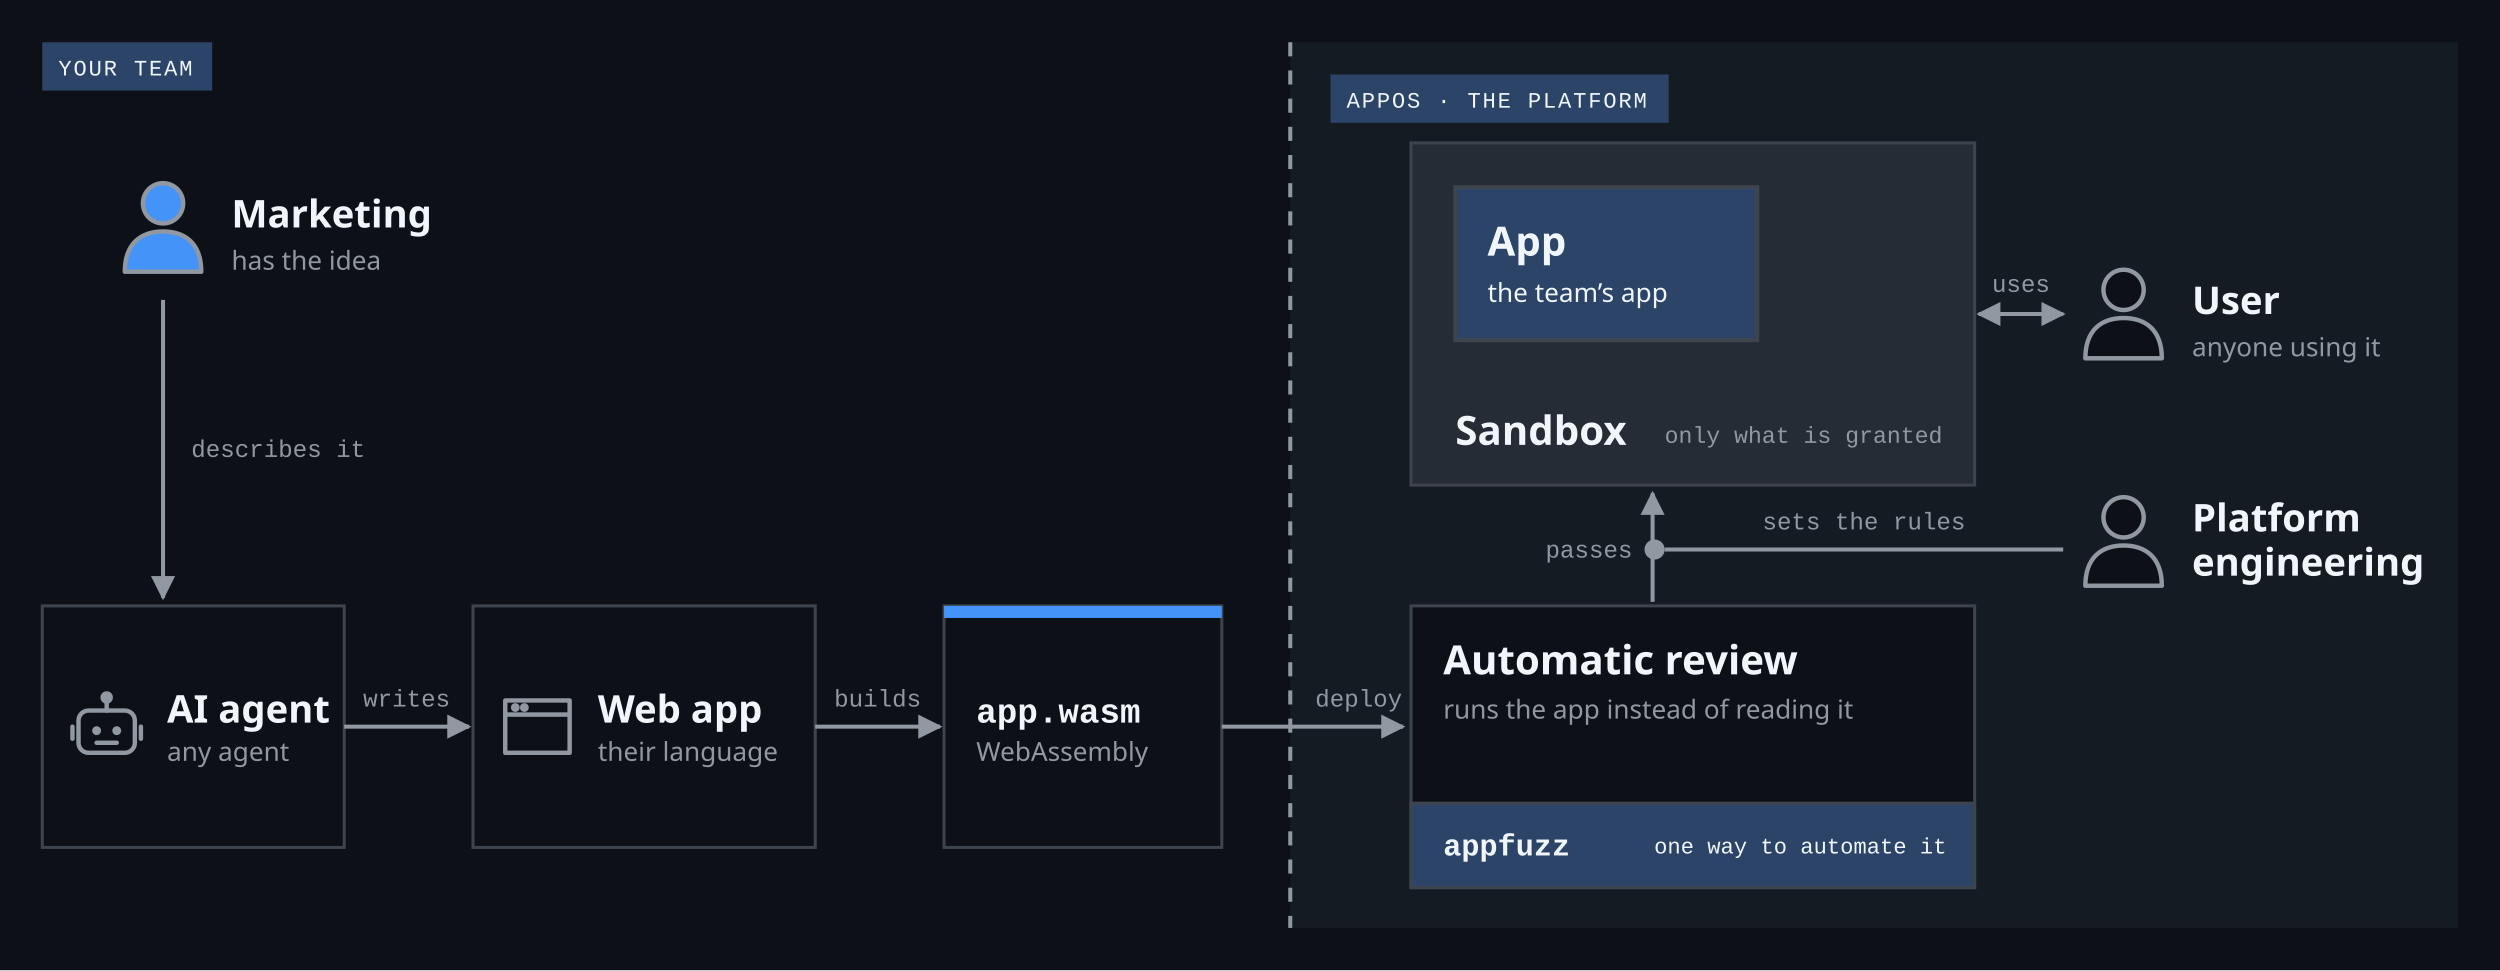
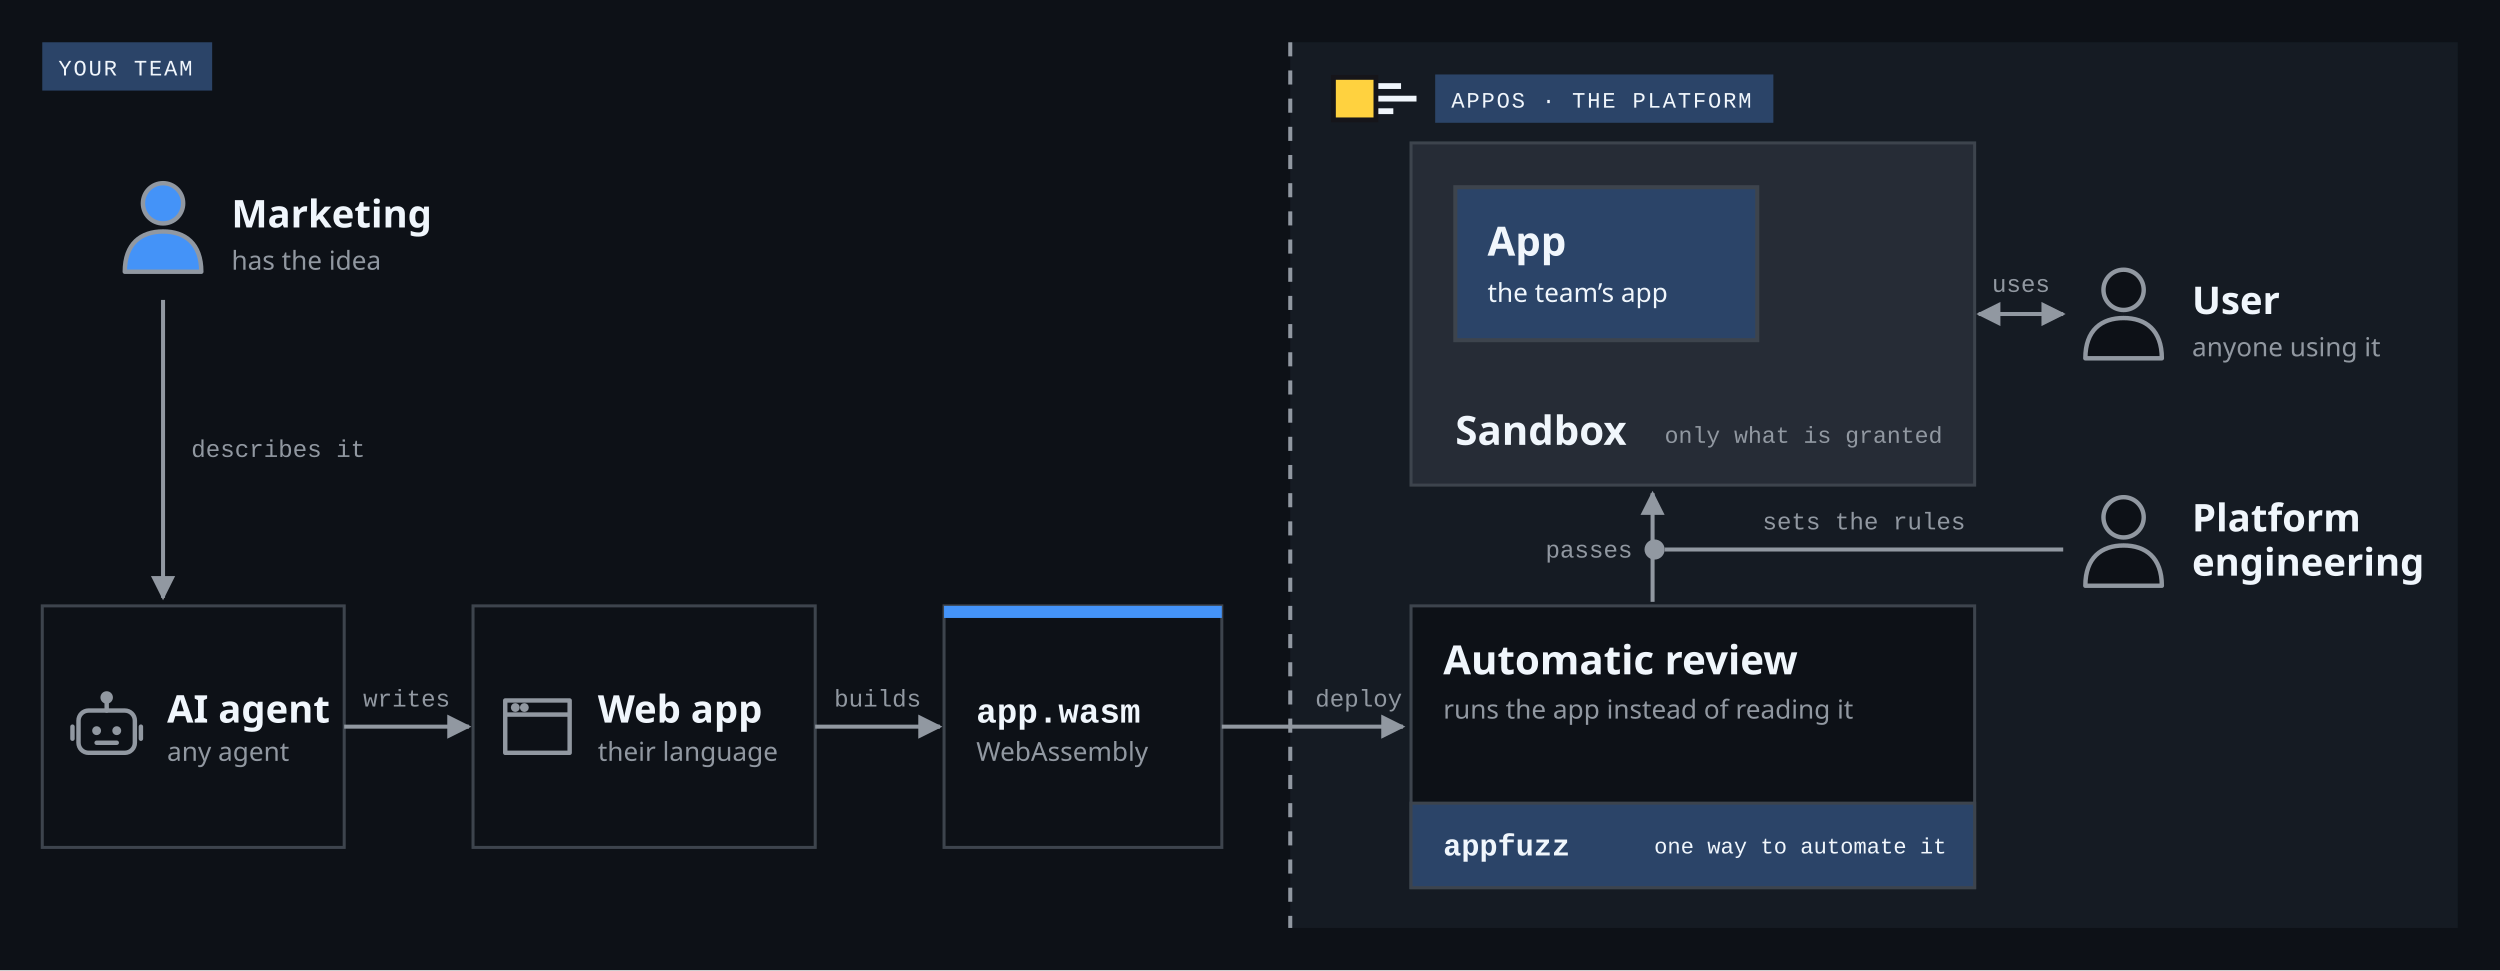
- <svg xmlns="http://www.w3.org/2000/svg" viewBox="-21 -21 1242 482" width="1242" height="482" role="img" aria-label="How marketing ships with AppOS. Marketing describes an idea to its AI agent, which writes a web app. The app is built to WebAssembly and deployed to AppOS. An automatic review, for example with appfuzz, checks it; once it passes, it runs in a sandbox that users reach. Platform engineering sets the rules for that step.">
+ <svg xmlns="http://www.w3.org/2000/svg" xmlns:xlink="http://www.w3.org/1999/xlink" viewBox="-21 -21 1242 482" width="1242" height="482" role="img" aria-label="How marketing ships with AppOS. Marketing describes an idea to its AI agent, which writes a web app. The app is built to WebAssembly and deployed to AppOS. An automatic review, for example with appfuzz, checks it; once it passes, it runs in a sandbox that users reach. Platform engineering sets the rules for that step.">
  <rect x="-21" y="-21" width="1242" height="482" fill="#0d1117" />
+   <symbol id="appos-logo" viewBox="2.5 11.5 45 25">
+     <path d="M26 17.5h13M26 24h21M26 30.5h9" stroke="#f0f6fc" stroke-width="3" />
+     <rect x="4" y="13" width="22" height="22" fill="#ffd23f" stroke="#15151a" stroke-width="2.5" />
+   </symbol>
  <defs>
    <marker id="tf-w" viewBox="0 0 10 10" refX="9" refY="5" markerWidth="6" markerHeight="6" orient="auto-start-reverse">
      <path d="M0,0 L10,5 L0,10 Z" fill="#9198a1" />
    </marker>
  </defs>
  <rect x="620" y="0" width="580" height="440" fill="#151b23" stroke="none" stroke-width="0" />
  <line x1="620" y1="0" x2="620" y2="440" stroke="#9198a1" stroke-width="2" stroke-dasharray="7 7" />
  <rect x="0" y="0" width="84.4" height="24" fill="#2b4468" stroke="none" stroke-width="0" />
  <text x="8" y="16.5" font-family="ui-monospace, SFMono-Regular, 'SF Mono', Menlo, Consolas, 'Liberation Mono', monospace" font-size="11" font-weight="400" fill="#f0f6fc" text-anchor="start" letter-spacing=".9">YOUR TEAM</text>
-   <rect x="640" y="16" width="168.0" height="24" fill="#2b4468" stroke="none" stroke-width="0" />
-   <text x="648" y="32.5" font-family="ui-monospace, SFMono-Regular, 'SF Mono', Menlo, Consolas, 'Liberation Mono', monospace" font-size="11" font-weight="400" fill="#f0f6fc" text-anchor="start" letter-spacing=".9">APPOS · THE PLATFORM</text>
+   <use xlink:href="#appos-logo" x="640" y="16" width="43.2" height="24" />
+   <rect x="692" y="16" width="168.0" height="24" fill="#2b4468" stroke="none" stroke-width="0" />
+   <text x="700" y="32.5" font-family="ui-monospace, SFMono-Regular, 'SF Mono', Menlo, Consolas, 'Liberation Mono', monospace" font-size="11" font-weight="400" fill="#f0f6fc" text-anchor="start" letter-spacing=".9">APPOS · THE PLATFORM</text>
  <g fill="#4493f8" stroke="#9198a1" stroke-width="2.2" stroke-linejoin="round">
    <circle cx="60" cy="80" r="10" />
    <path d="M41,114 C41,100 49,94 60,94 C71,94 79,100 79,114 Z" />
  </g>
  <text x="94" y="92" font-family="-apple-system, BlinkMacSystemFont, 'Segoe UI', 'Noto Sans', Helvetica, Arial, sans-serif" font-size="19" font-weight="700" fill="#f0f6fc" text-anchor="start">Marketing</text>
  <text x="94" y="113" font-family="-apple-system, BlinkMacSystemFont, 'Segoe UI', 'Noto Sans', Helvetica, Arial, sans-serif" font-size="13" font-weight="400" fill="#9198a1" text-anchor="start">has the idea</text>
  <polyline points="60,128 60,276" fill="none" stroke="#9198a1" stroke-width="2" marker-end="url(#tf-w)" />
  <text x="74" y="206" font-family="ui-monospace, SFMono-Regular, 'SF Mono', Menlo, Consolas, 'Liberation Mono', monospace" font-size="12" font-weight="400" fill="#9198a1" text-anchor="start">describes it</text>
  <rect x="0" y="280" width="150" height="120" fill="#0d1117" stroke="#3d444d" stroke-width="1.5" />
  <g fill="none" stroke="#9198a1" stroke-width="2.2" stroke-linecap="round" stroke-linejoin="round">
    <rect x="18" y="332.0" width="28" height="21" rx="5" />
    <path d="M32 332.0V327.0M15 340.0v6M49 340.0v6" />
    <circle cx="32" cy="325.5" r="2" fill="#9198a1" />
    <circle cx="27" cy="342.0" r="2.2" fill="#9198a1" stroke="none" />
    <circle cx="37" cy="342.0" r="2.2" fill="#9198a1" stroke="none" />
    <path d="M27 348.0h10" />
  </g>
  <text x="62" y="338.0" font-family="-apple-system, BlinkMacSystemFont, 'Segoe UI', 'Noto Sans', Helvetica, Arial, sans-serif" font-size="19" font-weight="700" fill="#f0f6fc" text-anchor="start">AI agent</text>
  <text x="62" y="357.0" font-family="-apple-system, BlinkMacSystemFont, 'Segoe UI', 'Noto Sans', Helvetica, Arial, sans-serif" font-size="13" font-weight="400" fill="#9198a1" text-anchor="start">any agent</text>
  <polyline points="150,340 212,340" fill="none" stroke="#9198a1" stroke-width="2" marker-end="url(#tf-w)" />
  <text x="181" y="330" font-family="ui-monospace, SFMono-Regular, 'SF Mono', Menlo, Consolas, 'Liberation Mono', monospace" font-size="12" font-weight="400" fill="#9198a1" text-anchor="middle">writes</text>
  <rect x="214" y="280" width="170" height="120" fill="#0d1117" stroke="#3d444d" stroke-width="1.5" />
  <g fill="none" stroke="#9198a1" stroke-width="2.2" stroke-linejoin="round">
    <rect x="230" y="327.0" width="32" height="26" />
    <path d="M230 334.0h32" />
    <circle cx="235" cy="330.5" r="1.1" fill="#9198a1" />
    <circle cx="239.5" cy="330.5" r="1.1" fill="#9198a1" />
  </g>
  <text x="276" y="338.0" font-family="-apple-system, BlinkMacSystemFont, 'Segoe UI', 'Noto Sans', Helvetica, Arial, sans-serif" font-size="19" font-weight="700" fill="#f0f6fc" text-anchor="start">Web app</text>
  <text x="276" y="357.0" font-family="-apple-system, BlinkMacSystemFont, 'Segoe UI', 'Noto Sans', Helvetica, Arial, sans-serif" font-size="13" font-weight="400" fill="#9198a1" text-anchor="start">their language</text>
  <polyline points="384,340 446,340" fill="none" stroke="#9198a1" stroke-width="2" marker-end="url(#tf-w)" />
  <text x="415" y="330" font-family="ui-monospace, SFMono-Regular, 'SF Mono', Menlo, Consolas, 'Liberation Mono', monospace" font-size="12" font-weight="400" fill="#9198a1" text-anchor="middle">builds</text>
  <rect x="448" y="280" width="138" height="120" fill="#0d1117" stroke="#3d444d" stroke-width="1.5" />
  <rect x="448" y="280" width="138" height="6" fill="#4493f8" stroke="none" stroke-width="0" />
  <text x="464" y="338.0" font-family="ui-monospace, SFMono-Regular, 'SF Mono', Menlo, Consolas, 'Liberation Mono', monospace" font-size="17" font-weight="700" fill="#f0f6fc" text-anchor="start">app.wasm</text>
  <text x="464" y="357.0" font-family="-apple-system, BlinkMacSystemFont, 'Segoe UI', 'Noto Sans', Helvetica, Arial, sans-serif" font-size="13" font-weight="400" fill="#9198a1" text-anchor="start">WebAssembly</text>
  <polyline points="586,340 676,340" fill="none" stroke="#9198a1" stroke-width="2" marker-end="url(#tf-w)" />
  <text x="654" y="330" font-family="ui-monospace, SFMono-Regular, 'SF Mono', Menlo, Consolas, 'Liberation Mono', monospace" font-size="12" font-weight="400" fill="#9198a1" text-anchor="middle">deploy</text>
  <rect x="680" y="280" width="280" height="140" fill="#0d1117" stroke="#3d444d" stroke-width="1.5" />
  <text x="696" y="314" font-family="-apple-system, BlinkMacSystemFont, 'Segoe UI', 'Noto Sans', Helvetica, Arial, sans-serif" font-size="20" font-weight="700" fill="#f0f6fc" text-anchor="start">Automatic review</text>
  <text x="696" y="336" font-family="-apple-system, BlinkMacSystemFont, 'Segoe UI', 'Noto Sans', Helvetica, Arial, sans-serif" font-size="13" font-weight="400" fill="#9198a1" text-anchor="start">runs the app instead of reading it</text>
  <rect x="680" y="378" width="280" height="42" fill="#2b4468" stroke="#3d444d" stroke-width="1.5" />
  <text x="696" y="404.0" font-family="ui-monospace, SFMono-Regular, 'SF Mono', Menlo, Consolas, 'Liberation Mono', monospace" font-size="15" font-weight="700" fill="#f0f6fc" text-anchor="start">appfuzz</text>
  <text x="946" y="403.0" font-family="ui-monospace, SFMono-Regular, 'SF Mono', Menlo, Consolas, 'Liberation Mono', monospace" font-size="11" font-weight="400" fill="#f0f6fc" text-anchor="end">one way to automate it</text>
  <rect x="680" y="50" width="280" height="170" fill="#262c36" stroke="#3d444d" stroke-width="1.5" />
  <rect x="702" y="72" width="150" height="76" fill="#2b4468" stroke="#3d444d" stroke-width="2" />
  <text x="718" y="106" font-family="-apple-system, BlinkMacSystemFont, 'Segoe UI', 'Noto Sans', Helvetica, Arial, sans-serif" font-size="20" font-weight="700" fill="#f0f6fc" text-anchor="start">App</text>
  <text x="718" y="129" font-family="-apple-system, BlinkMacSystemFont, 'Segoe UI', 'Noto Sans', Helvetica, Arial, sans-serif" font-size="13" font-weight="400" fill="#f0f6fc" text-anchor="start">the team’s app</text>
  <text x="702" y="200" font-family="-apple-system, BlinkMacSystemFont, 'Segoe UI', 'Noto Sans', Helvetica, Arial, sans-serif" font-size="20" font-weight="700" fill="#f0f6fc" text-anchor="start">Sandbox</text>
  <text x="944" y="199" font-family="ui-monospace, SFMono-Regular, 'SF Mono', Menlo, Consolas, 'Liberation Mono', monospace" font-size="11.5" font-weight="400" fill="#9198a1" text-anchor="end">only what is granted</text>
  <polyline points="800,278 800,224" fill="none" stroke="#9198a1" stroke-width="2" marker-end="url(#tf-w)" />
  <text x="790" y="256" font-family="ui-monospace, SFMono-Regular, 'SF Mono', Menlo, Consolas, 'Liberation Mono', monospace" font-size="12" font-weight="400" fill="#9198a1" text-anchor="end">passes</text>
  <g fill="#0d1117" stroke="#9198a1" stroke-width="2.2" stroke-linejoin="round">
    <circle cx="1034" cy="123" r="10" />
    <path d="M1015,157 C1015,143 1023,137 1034,137 C1045,137 1053,143 1053,157 Z" />
  </g>
  <text x="1068" y="135" font-family="-apple-system, BlinkMacSystemFont, 'Segoe UI', 'Noto Sans', Helvetica, Arial, sans-serif" font-size="19" font-weight="700" fill="#f0f6fc" text-anchor="start">User</text>
  <text x="1068" y="156" font-family="-apple-system, BlinkMacSystemFont, 'Segoe UI', 'Noto Sans', Helvetica, Arial, sans-serif" font-size="13" font-weight="400" fill="#9198a1" text-anchor="start">anyone using it</text>
  <polyline points="962,135 1004,135" fill="none" stroke="#9198a1" stroke-width="2" marker-start="url(#tf-w)" marker-end="url(#tf-w)" />
  <text x="983" y="124" font-family="ui-monospace, SFMono-Regular, 'SF Mono', Menlo, Consolas, 'Liberation Mono', monospace" font-size="12" font-weight="400" fill="#9198a1" text-anchor="middle">uses</text>
  <g fill="#0d1117" stroke="#9198a1" stroke-width="2.2" stroke-linejoin="round">
    <circle cx="1034" cy="236" r="10" />
    <path d="M1015,270 C1015,256 1023,250 1034,250 C1045,250 1053,256 1053,270 Z" />
  </g>
  <text x="1068" y="243" font-family="-apple-system, BlinkMacSystemFont, 'Segoe UI', 'Noto Sans', Helvetica, Arial, sans-serif" font-size="19" font-weight="700" fill="#f0f6fc" text-anchor="start">Platform</text>
  <text x="1068" y="265" font-family="-apple-system, BlinkMacSystemFont, 'Segoe UI', 'Noto Sans', Helvetica, Arial, sans-serif" font-size="19" font-weight="700" fill="#f0f6fc" text-anchor="start">engineering</text>
  <line x1="1004" y1="252" x2="806" y2="252" stroke="#9198a1" stroke-width="2" />
  <circle cx="801" cy="252" r="5" fill="#9198a1" />
  <text x="905" y="242" font-family="ui-monospace, SFMono-Regular, 'SF Mono', Menlo, Consolas, 'Liberation Mono', monospace" font-size="12" font-weight="400" fill="#9198a1" text-anchor="middle">sets the rules</text>
</svg>
